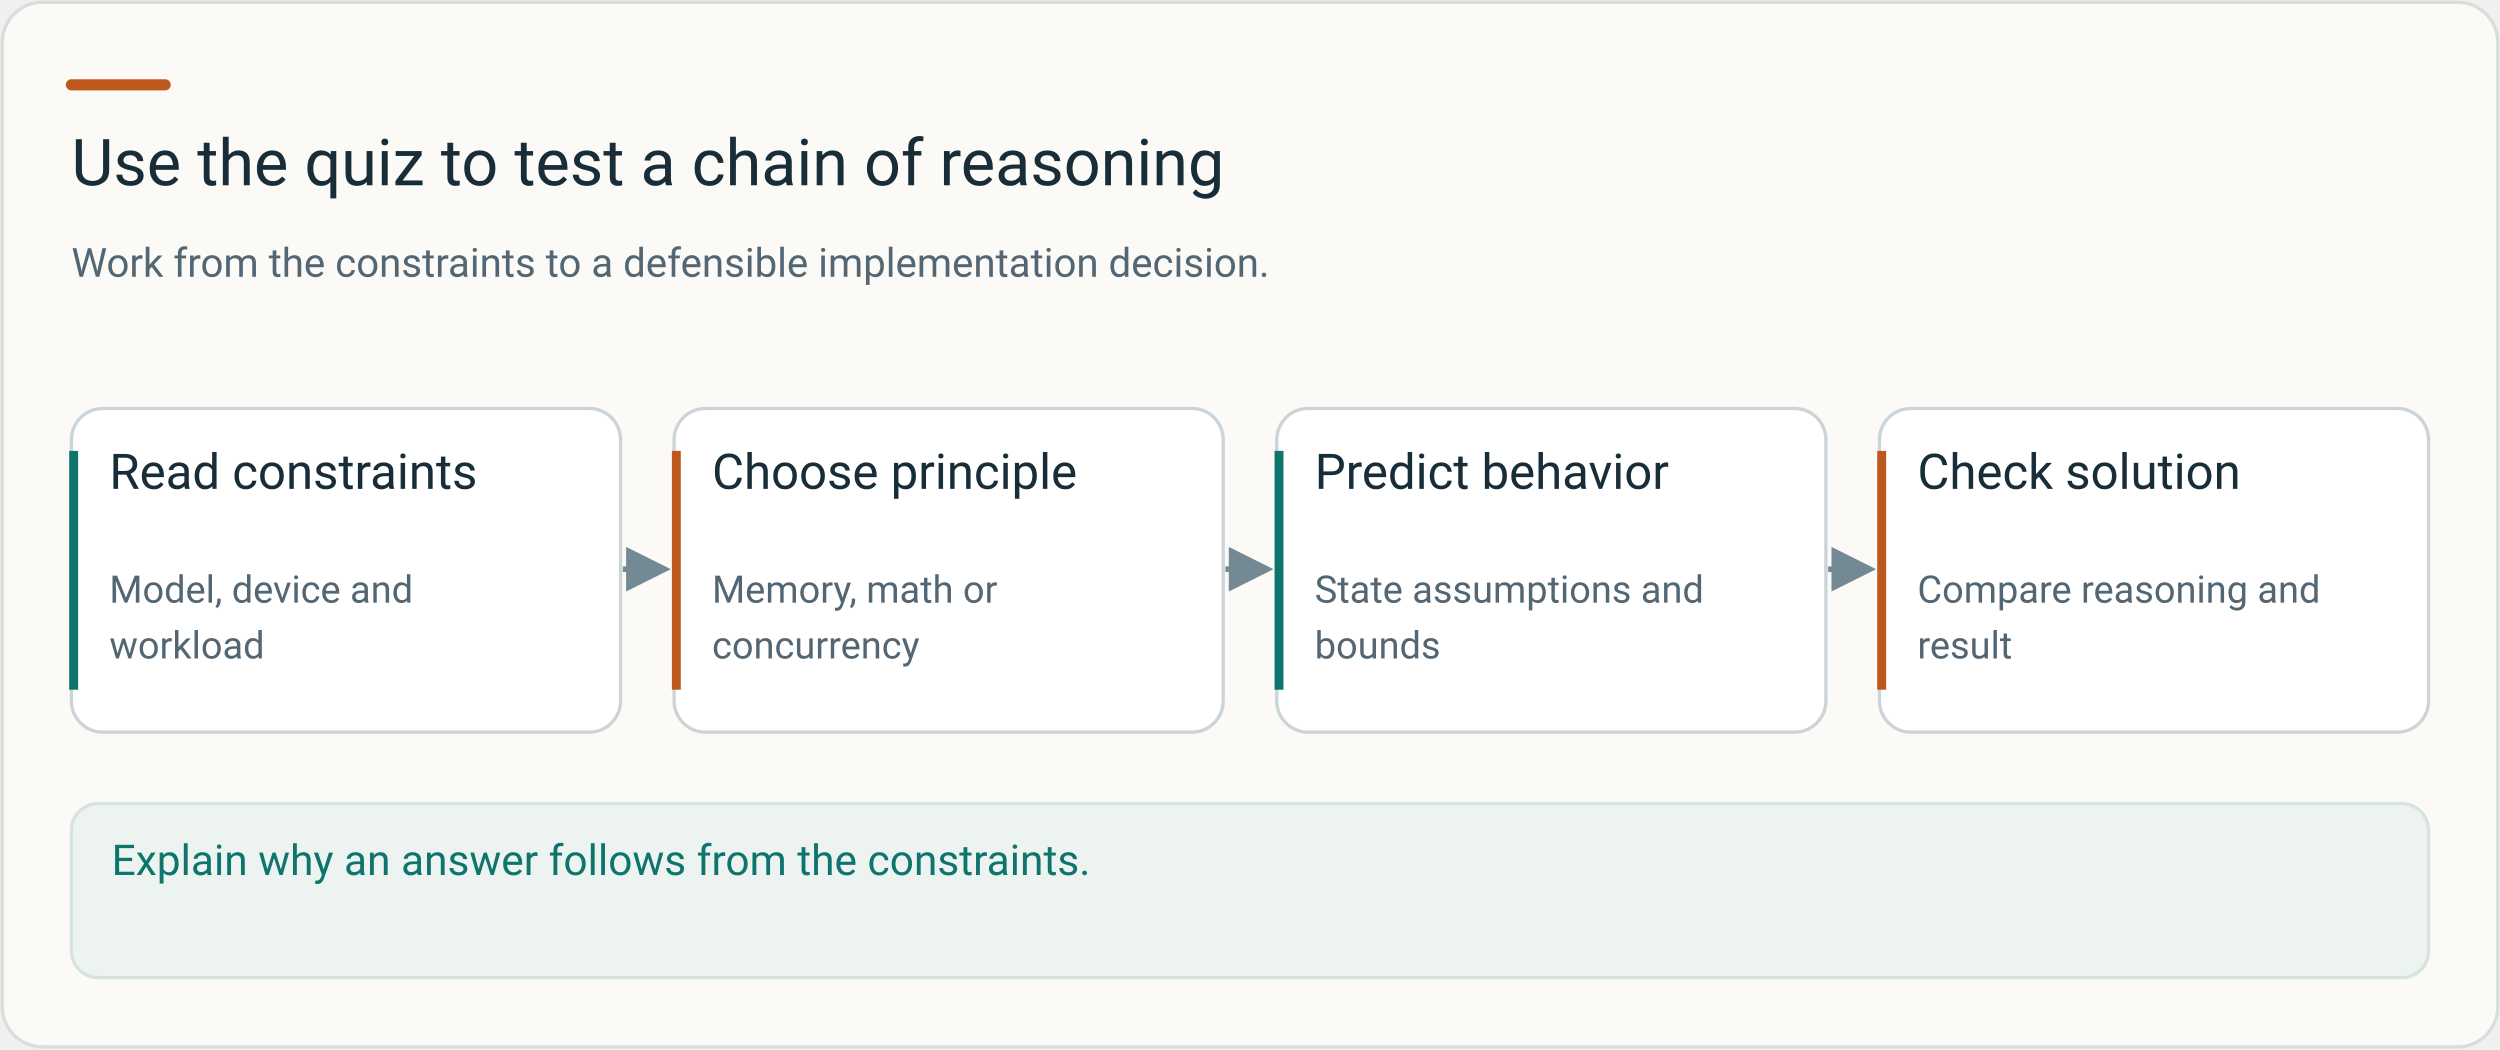
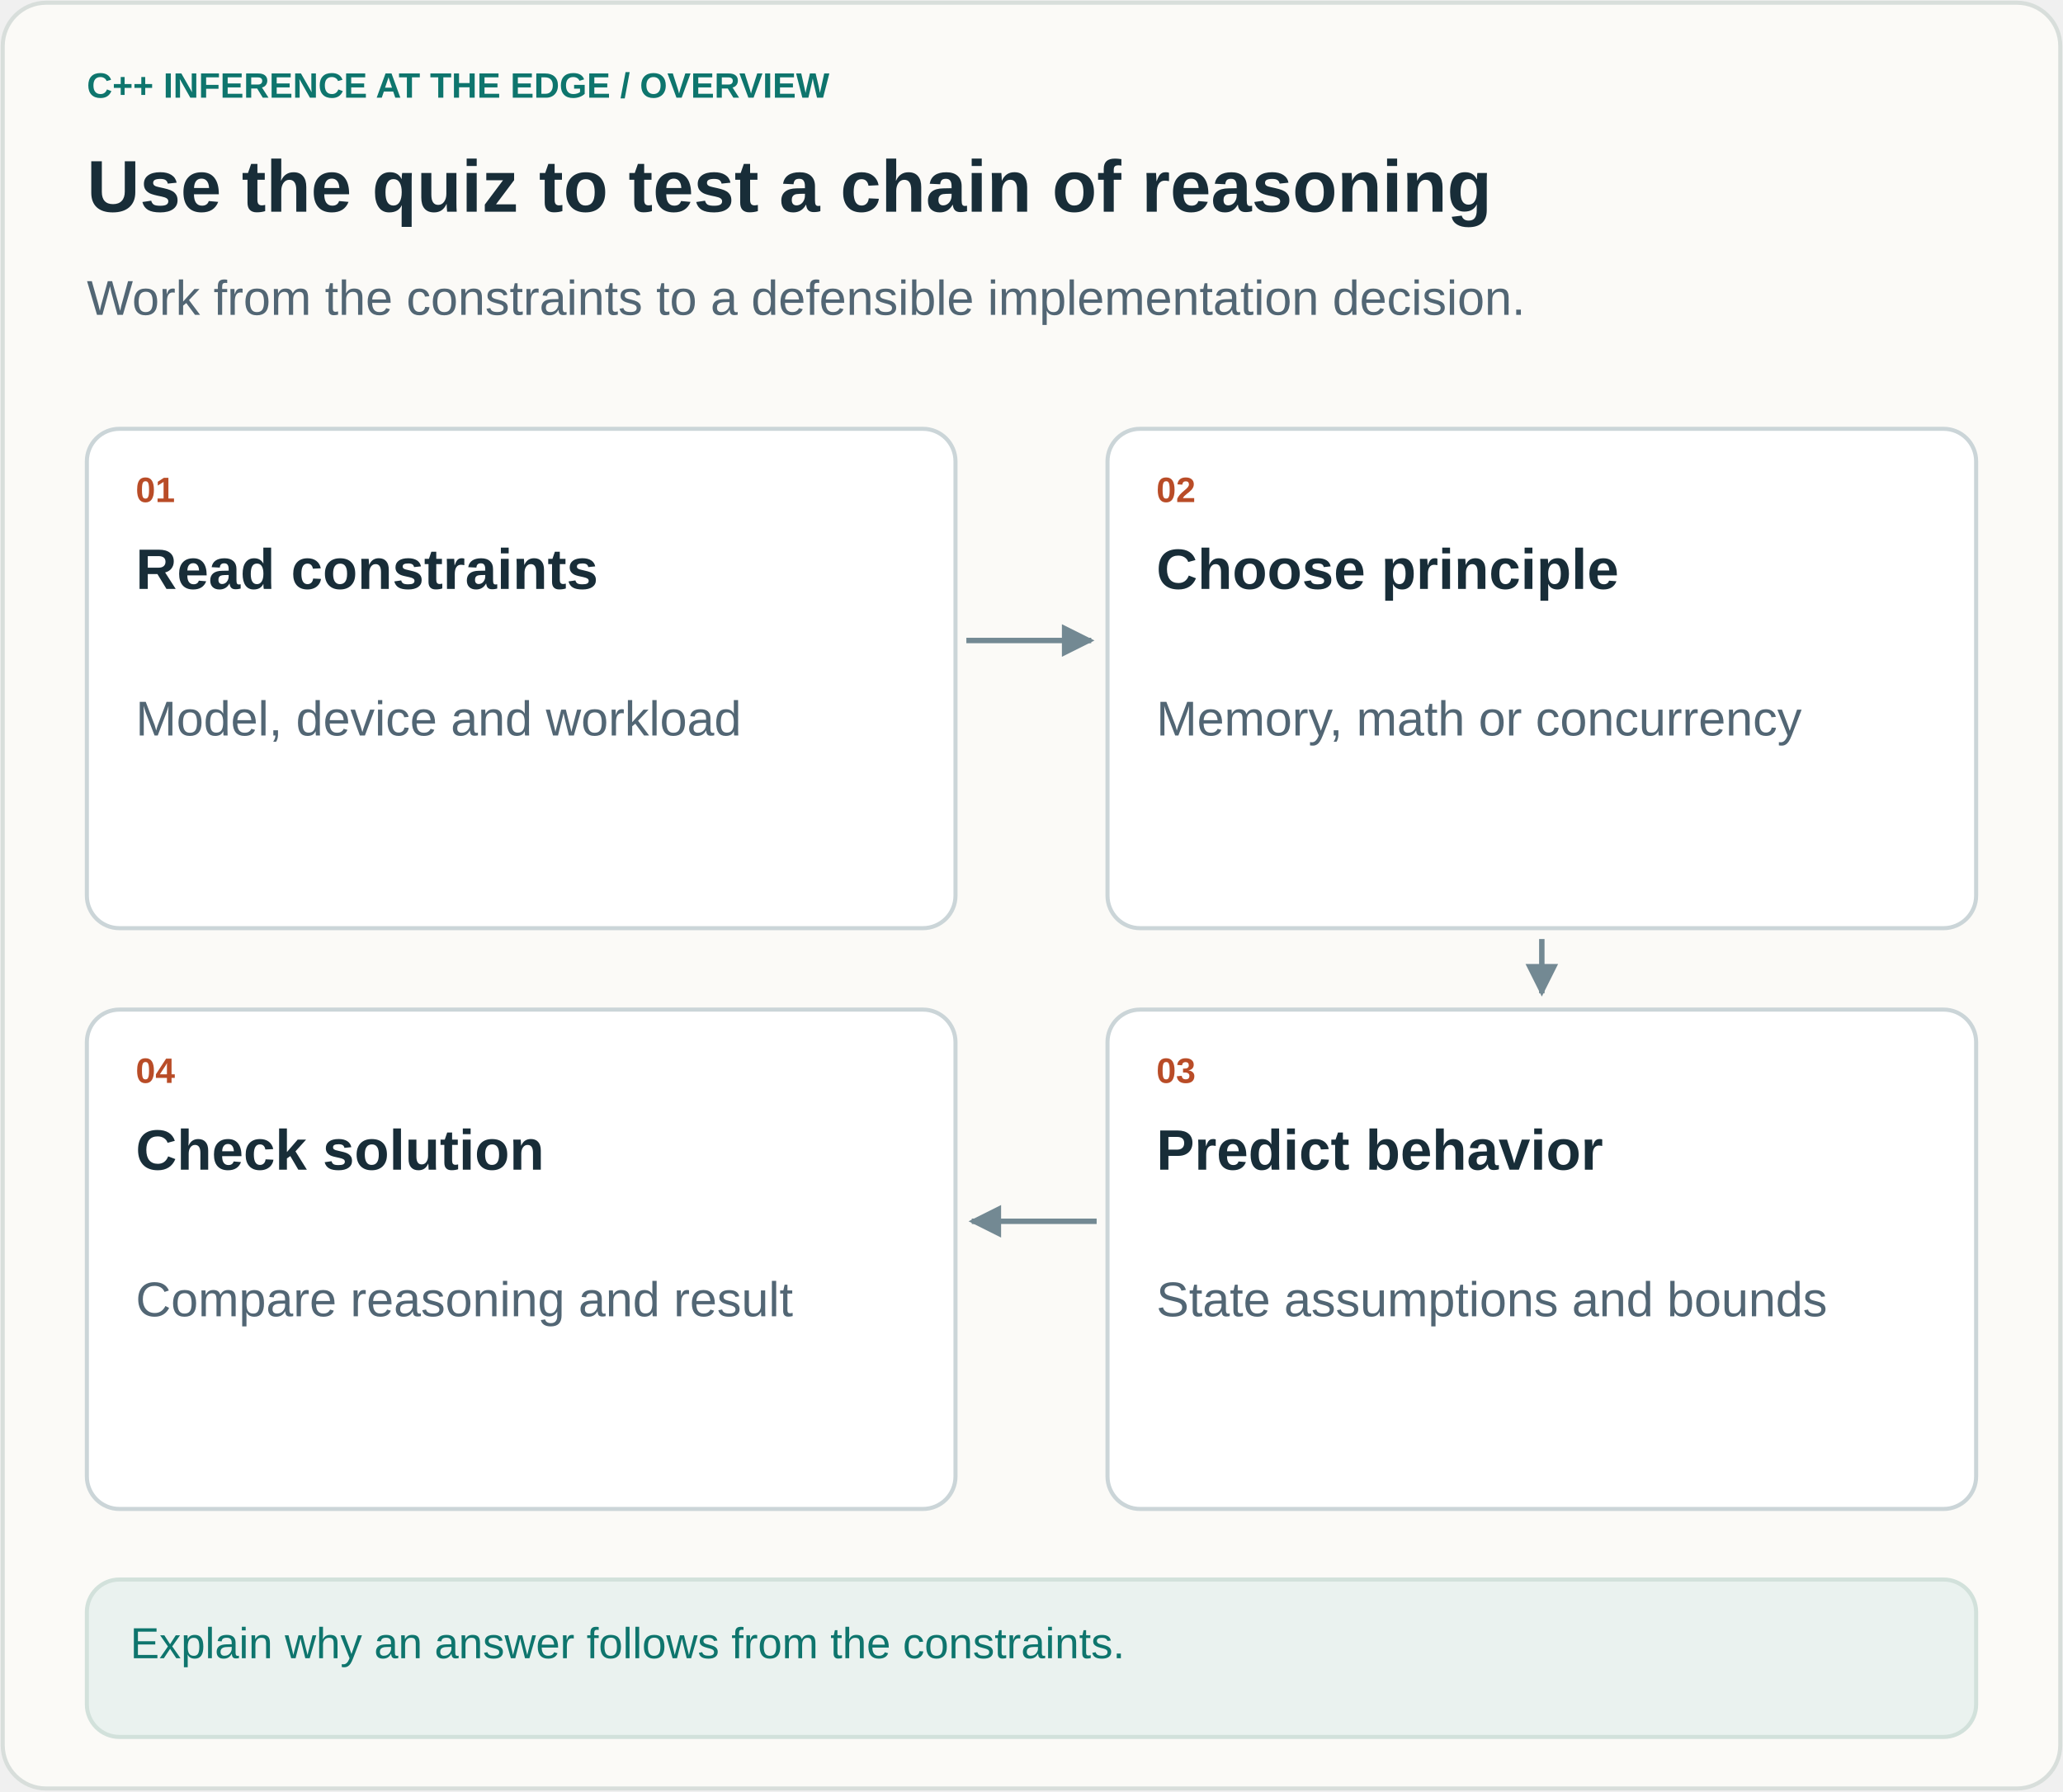
- <svg xmlns="http://www.w3.org/2000/svg" viewBox="0 0 1120 470" role="img" aria-labelledby="title desc">
+ <svg xmlns="http://www.w3.org/2000/svg" width="760" height="660" viewBox="0 0 760 660" role="img" aria-labelledby="title desc">
  <defs>
-     <marker id="arrow" markerWidth="8" markerHeight="8" refX="7" refY="4" orient="auto">
-       <path d="M0 0 L8 4 L0 8 Z" fill="#738993" />
+     <marker id="arrow" viewBox="0 0 10 10" refX="9" refY="5" markerWidth="6" markerHeight="6" orient="auto-start-reverse">
+       <path d="M0 0 L10 5 L0 10 Z" fill="#738993" />
    </marker>
  </defs>
-   <g font-family="Roboto, Arial, sans-serif">
-     <rect x="1" y="1" width="1118" height="468" rx="18" fill="#fbfaf7" stroke="#d8dedb" stroke-width="1.5" />
-     <path d="M32 38 H74" stroke="#bd591c" stroke-width="5" stroke-linecap="round" />
-     <text x="32" y="83" font-size="29" fill="#182d38" font-weight="400">Use the quiz to test a chain of reasoning</text>
-     <text x="32" y="124" font-size="18" fill="#526674" font-weight="400">Work from the constraints to a defensible implementation decision.</text>
-     <rect x="32" y="183" width="246" height="145" rx="14" fill="#fff" stroke="#cbd5d8" stroke-width="1.5" />
-     <path d="M33 202 V309" stroke="#0e756d" stroke-width="4" />
-     <text x="49" y="219" font-size="22" fill="#182d38" font-weight="400">Read constraints</text>
-     <text x="49" y="270" font-size="17" fill="#526674" font-weight="400">Model, device and</text>
-     <text x="49" y="295" font-size="17" fill="#526674" font-weight="400">workload</text>
-     <path d="M279 255 H298" stroke="#738993" stroke-width="2.5" marker-end="url(#arrow)" fill="none" />
-     <rect x="302" y="183" width="246" height="145" rx="14" fill="#fff" stroke="#cbd5d8" stroke-width="1.5" />
-     <path d="M303 202 V309" stroke="#bd591c" stroke-width="4" />
-     <text x="319" y="219" font-size="22" fill="#182d38" font-weight="400">Choose principle</text>
-     <text x="319" y="270" font-size="17" fill="#526674" font-weight="400">Memory, math or</text>
-     <text x="319" y="295" font-size="17" fill="#526674" font-weight="400">concurrency</text>
-     <path d="M549 255 H568" stroke="#738993" stroke-width="2.5" marker-end="url(#arrow)" fill="none" />
-     <rect x="572" y="183" width="246" height="145" rx="14" fill="#fff" stroke="#cbd5d8" stroke-width="1.5" />
-     <path d="M573 202 V309" stroke="#0e756d" stroke-width="4" />
-     <text x="589" y="219" font-size="22" fill="#182d38" font-weight="400">Predict behavior</text>
-     <text x="589" y="270" font-size="17" fill="#526674" font-weight="400">State assumptions and</text>
-     <text x="589" y="295" font-size="17" fill="#526674" font-weight="400">bounds</text>
-     <path d="M819 255 H838" stroke="#738993" stroke-width="2.5" marker-end="url(#arrow)" fill="none" />
-     <rect x="842" y="183" width="246" height="145" rx="14" fill="#fff" stroke="#cbd5d8" stroke-width="1.5" />
-     <path d="M843 202 V309" stroke="#bd591c" stroke-width="4" />
-     <text x="859" y="219" font-size="22" fill="#182d38" font-weight="400">Check solution</text>
-     <text x="859" y="270" font-size="17" fill="#526674" font-weight="400">Compare reasoning and</text>
-     <text x="859" y="295" font-size="17" fill="#526674" font-weight="400">result</text>
-     <rect x="32" y="360" width="1056" height="78" rx="12" fill="#edf3f1" stroke="#d7e3de" stroke-width="1.5" />
-     <text x="50" y="392" font-size="19" fill="#0e756d" font-weight="400">Explain why an answer follows from the constraints.</text>
+   <g font-family="Arial, Helvetica, sans-serif">
+     <rect x="1" y="1" width="758" height="658" rx="16" fill="#fbfaf7" stroke="#d8dedb" stroke-width="1.5" />
+     <text x="32" y="36" font-size="13" fill="#0e756d" font-weight="700" text-anchor="start">C++ INFERENCE AT THE EDGE  /  OVERVIEW</text>
+     <text x="32" y="78" font-size="27" fill="#182d38" font-weight="600" text-anchor="start">Use the quiz to test a chain of reasoning</text>
+     <text x="32" y="116" font-size="18" fill="#526674" font-weight="400" text-anchor="start">Work from the constraints to a defensible implementation decision.</text>
+     <rect x="32" y="158" width="320" height="184" rx="12" fill="#fff" stroke="#cbd5d8" stroke-width="1.5" />
+     <text x="50" y="185" font-size="13" fill="#b94c27" font-weight="700" text-anchor="start">01</text>
+     <text x="50" y="217" font-size="21" fill="#182d38" font-weight="600" text-anchor="start">Read constraints</text>
+     <text x="50" y="271" font-size="18" fill="#526674" font-weight="400" text-anchor="start">Model, device and workload</text>
+     <rect x="408" y="158" width="320" height="184" rx="12" fill="#fff" stroke="#cbd5d8" stroke-width="1.5" />
+     <text x="426" y="185" font-size="13" fill="#b94c27" font-weight="700" text-anchor="start">02</text>
+     <text x="426" y="217" font-size="21" fill="#182d38" font-weight="600" text-anchor="start">Choose principle</text>
+     <text x="426" y="271" font-size="18" fill="#526674" font-weight="400" text-anchor="start">Memory, math or concurrency</text>
+     <rect x="408" y="372" width="320" height="184" rx="12" fill="#fff" stroke="#cbd5d8" stroke-width="1.5" />
+     <text x="426" y="399" font-size="13" fill="#b94c27" font-weight="700" text-anchor="start">03</text>
+     <text x="426" y="431" font-size="21" fill="#182d38" font-weight="600" text-anchor="start">Predict behavior</text>
+     <text x="426" y="485" font-size="18" fill="#526674" font-weight="400" text-anchor="start">State assumptions and bounds</text>
+     <rect x="32" y="372" width="320" height="184" rx="12" fill="#fff" stroke="#cbd5d8" stroke-width="1.5" />
+     <text x="50" y="399" font-size="13" fill="#b94c27" font-weight="700" text-anchor="start">04</text>
+     <text x="50" y="431" font-size="21" fill="#182d38" font-weight="600" text-anchor="start">Check solution</text>
+     <text x="50" y="485" font-size="18" fill="#526674" font-weight="400" text-anchor="start">Compare reasoning and result</text>
+     <path d="M356 236 L402 236" fill="none" stroke="#738993" stroke-width="2" marker-end="url(#arrow)" />
+     <path d="M568 346 L568 366" fill="none" stroke="#738993" stroke-width="2" marker-end="url(#arrow)" />
+     <path d="M404 450 L358 450" fill="none" stroke="#738993" stroke-width="2" marker-end="url(#arrow)" />
+     <rect x="32" y="582" width="696" height="58" rx="12" fill="#eaf2ef" stroke="#d2e1db" stroke-width="1.5" />
+     <text x="48" y="611" font-size="16" fill="#0e756d" font-weight="400" text-anchor="start">Explain why an answer follows from the constraints.</text>
  </g>
</svg>
